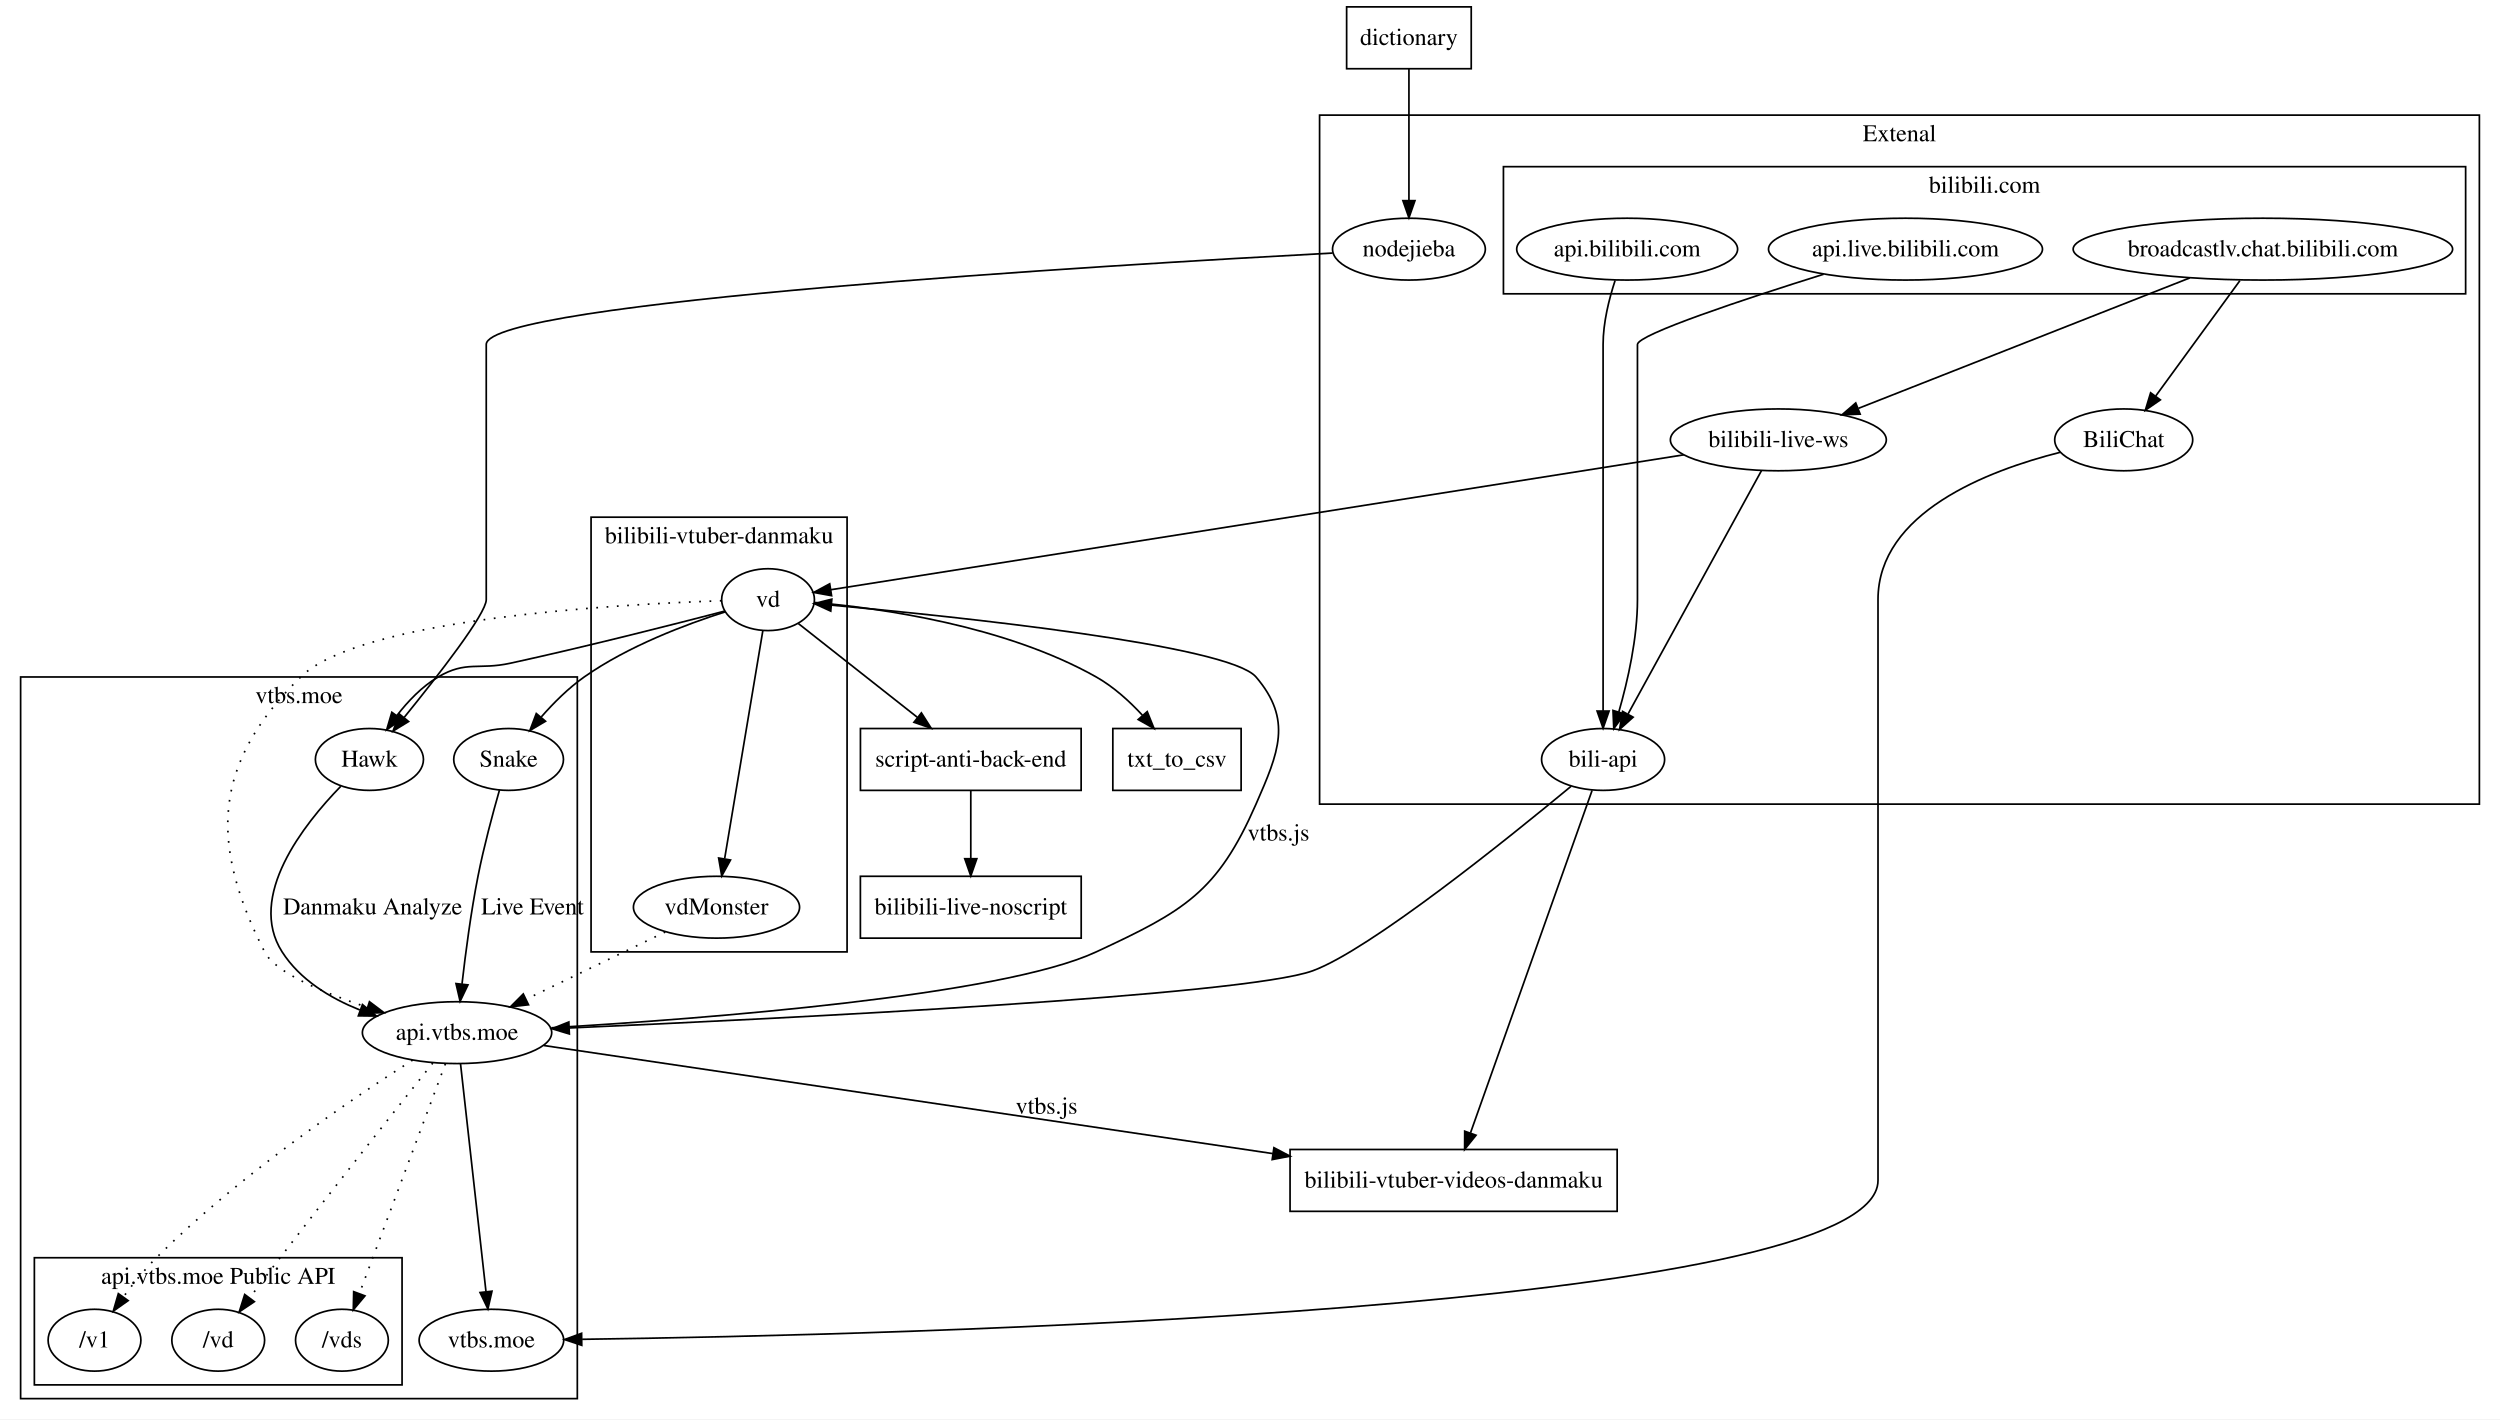
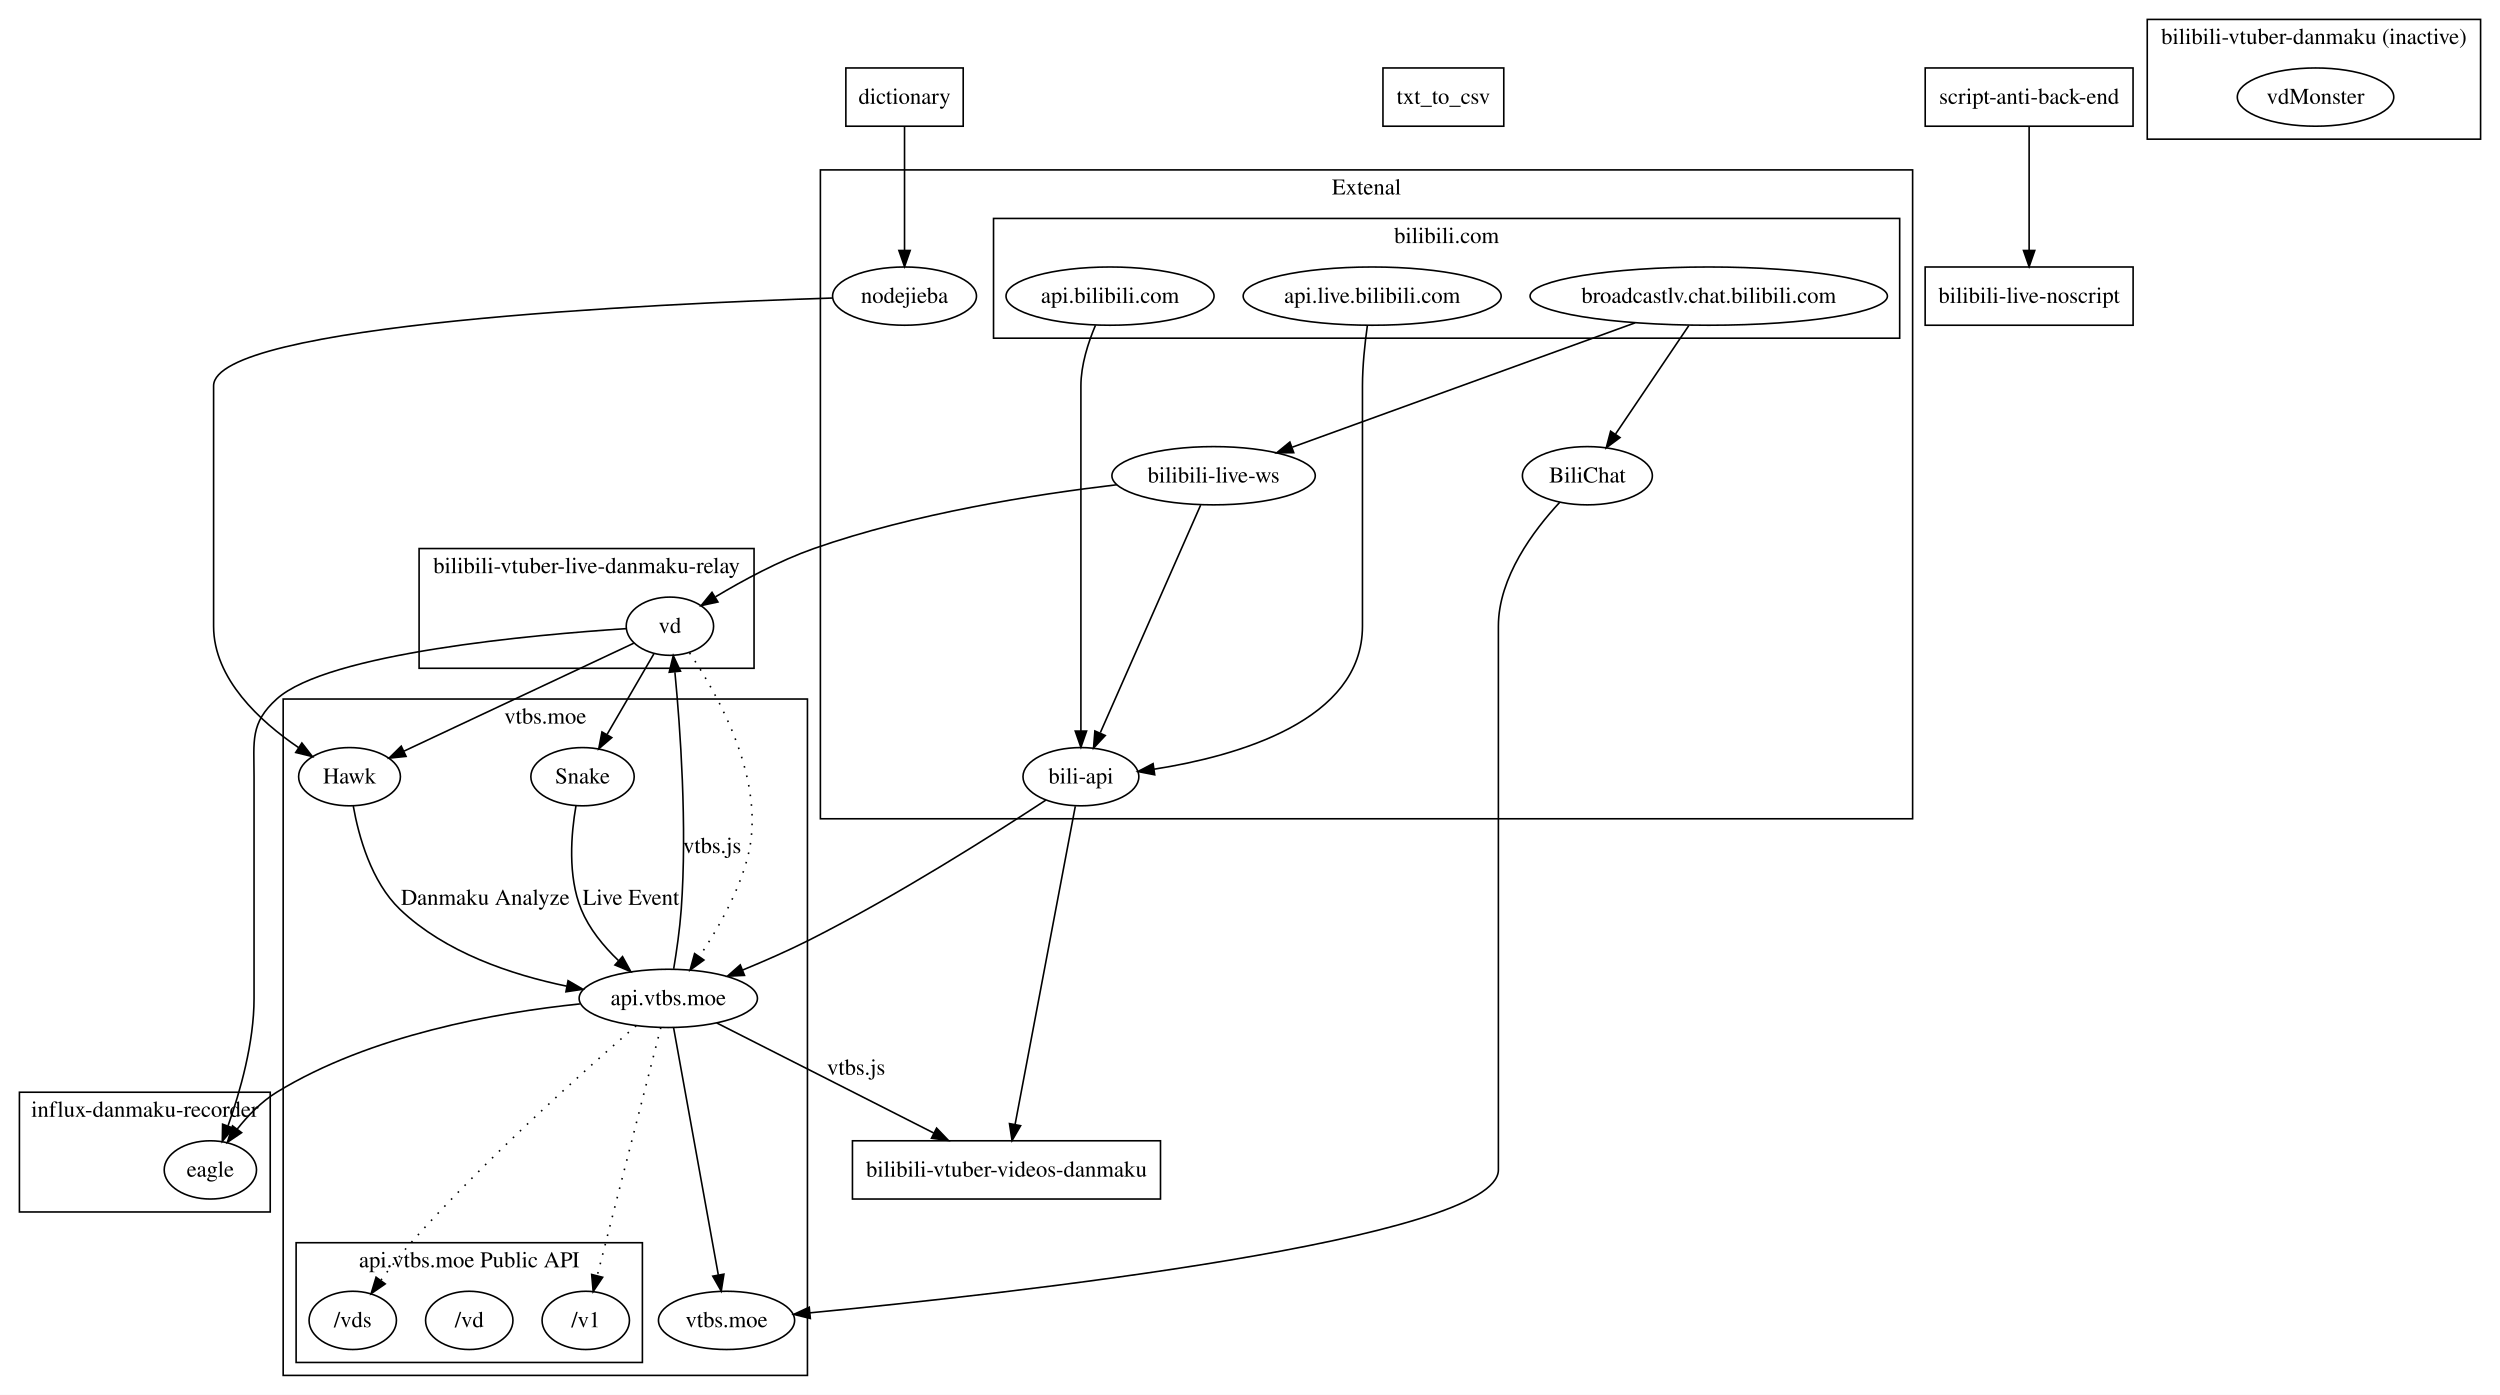
- <svg xmlns="http://www.w3.org/2000/svg" width="1455pt" height="826pt" viewBox="0.00 0.00 1455.00 826.00">
-   <g id="graph0" class="graph" transform="scale(1 1) rotate(0) translate(4 822)">
-     <polygon fill="#ffffff" stroke="transparent" points="-4,4 -4,-822 1451,-822 1451,4 -4,4" />
+ <svg xmlns="http://www.w3.org/2000/svg" width="1545pt" height="862pt" viewBox="0.00 0.00 1545.00 862.00">
+   <g id="graph0" class="graph" transform="scale(1 1) rotate(0) translate(4 858)">
+     <polygon fill="#ffffff" stroke="transparent" points="-4,4 -4,-858 1541,-858 1541,4 -4,4" />
    <g id="clust1" class="cluster">
-       <polygon fill="none" stroke="#000000" points="764,-354 764,-755 1439,-755 1439,-354 764,-354" />
-       <text text-anchor="middle" x="1101.5" y="-739.8" font-family="Times,serif" font-size="14.00" fill="#000000">Extenal</text>
+       <polygon fill="none" stroke="#000000" points="503,-352 503,-753 1178,-753 1178,-352 503,-352" />
+       <text text-anchor="middle" x="840.5" y="-737.8" font-family="Times,serif" font-size="14.00" fill="#000000">Extenal</text>
    </g>
    <g id="clust2" class="cluster">
-       <polygon fill="none" stroke="#000000" points="871,-651 871,-725 1431,-725 1431,-651 871,-651" />
-       <text text-anchor="middle" x="1151" y="-709.8" font-family="Times,serif" font-size="14.00" fill="#000000">bilibili.com</text>
+       <polygon fill="none" stroke="#000000" points="610,-649 610,-723 1170,-723 1170,-649 610,-649" />
+       <text text-anchor="middle" x="890" y="-707.8" font-family="Times,serif" font-size="14.00" fill="#000000">bilibili.com</text>
    </g>
    <g id="clust3" class="cluster">
-       <polygon fill="none" stroke="#000000" points="8,-8 8,-428 332,-428 332,-8 8,-8" />
-       <text text-anchor="middle" x="170" y="-412.8" font-family="Times,serif" font-size="14.00" fill="#000000">vtbs.moe</text>
+       <polygon fill="none" stroke="#000000" points="171,-8 171,-426 495,-426 495,-8 171,-8" />
+       <text text-anchor="middle" x="333" y="-410.8" font-family="Times,serif" font-size="14.00" fill="#000000">vtbs.moe</text>
    </g>
    <g id="clust4" class="cluster">
-       <polygon fill="none" stroke="#000000" points="16,-16 16,-90 230,-90 230,-16 16,-16" />
-       <text text-anchor="middle" x="123" y="-74.8" font-family="Times,serif" font-size="14.00" fill="#000000">api.vtbs.moe Public API</text>
+       <polygon fill="none" stroke="#000000" points="179,-16 179,-90 393,-90 393,-16 179,-16" />
+       <text text-anchor="middle" x="286" y="-74.8" font-family="Times,serif" font-size="14.00" fill="#000000">api.vtbs.moe Public API</text>
    </g>
    <g id="clust5" class="cluster">
-       <polygon fill="none" stroke="#000000" points="340,-268 340,-521 489,-521 489,-268 340,-268" />
-       <text text-anchor="middle" x="414.5" y="-505.8" font-family="Times,serif" font-size="14.00" fill="#000000">bilibili-vtuber-danmaku</text>
+       <polygon fill="none" stroke="#000000" points="1323,-772 1323,-846 1529,-846 1529,-772 1323,-772" />
+       <text text-anchor="middle" x="1426" y="-830.8" font-family="Times,serif" font-size="14.00" fill="#000000">bilibili-vtuber-danmaku (inactive)</text>
+     </g>
+     <g id="clust6" class="cluster">
+       <polygon fill="none" stroke="#000000" points="255,-445 255,-519 462,-519 462,-445 255,-445" />
+       <text text-anchor="middle" x="358.5" y="-503.8" font-family="Times,serif" font-size="14.00" fill="#000000">bilibili-vtuber-live-danmaku-relay</text>
+     </g>
+     <g id="clust7" class="cluster">
+       <polygon fill="none" stroke="#000000" points="8,-109 8,-183 163,-183 163,-109 8,-109" />
+       <text text-anchor="middle" x="85.5" y="-167.8" font-family="Times,serif" font-size="14.00" fill="#000000">influx-danmaku-recorder</text>
    </g>
    <g id="node1" class="node">
-       <polygon fill="none" stroke="#000000" points="852.259,-818 779.741,-818 779.741,-782 852.259,-782 852.259,-818" />
-       <text text-anchor="middle" x="816" y="-795.8" font-family="Times,serif" font-size="14.00" fill="#000000">dictionary</text>
+       <polygon fill="none" stroke="#000000" points="591.259,-816 518.741,-816 518.741,-780 591.259,-780 591.259,-816" />
+       <text text-anchor="middle" x="555" y="-793.8" font-family="Times,serif" font-size="14.00" fill="#000000">dictionary</text>
    </g>
    <g id="node9" class="node">
-       <ellipse fill="none" stroke="#000000" cx="816" cy="-677" rx="44.466" ry="18" />
-       <text text-anchor="middle" x="816" y="-672.8" font-family="Times,serif" font-size="14.00" fill="#000000">nodejieba</text>
+       <ellipse fill="none" stroke="#000000" cx="555" cy="-675" rx="44.466" ry="18" />
+       <text text-anchor="middle" x="555" y="-670.8" font-family="Times,serif" font-size="14.00" fill="#000000">nodejieba</text>
+     </g>
+     <g id="edge17" class="edge">
+       <path fill="none" stroke="#000000" d="M555,-779.851C555,-759.684 555,-726.864 555,-703.313" />
+       <polygon fill="#000000" stroke="#000000" points="558.5,-703.223 555,-693.223 551.5,-703.224 558.5,-703.223" />
+     </g>
+     <g id="node2" class="node">
+       <polygon fill="none" stroke="#000000" points="925.332,-816 850.668,-816 850.668,-780 925.332,-780 925.332,-816" />
+       <text text-anchor="middle" x="888" y="-793.8" font-family="Times,serif" font-size="14.00" fill="#000000">txt_to_csv</text>
+     </g>
+     <g id="node3" class="node">
+       <polygon fill="none" stroke="#000000" points="1314.259,-693 1185.741,-693 1185.741,-657 1314.259,-657 1314.259,-693" />
+       <text text-anchor="middle" x="1250" y="-670.8" font-family="Times,serif" font-size="14.00" fill="#000000">bilibili-live-noscript</text>
+     </g>
+     <g id="node4" class="node">
+       <polygon fill="none" stroke="#000000" points="713.186,-153 522.814,-153 522.814,-117 713.186,-117 713.186,-153" />
+       <text text-anchor="middle" x="618" y="-130.8" font-family="Times,serif" font-size="14.00" fill="#000000">bilibili-vtuber-videos-danmaku</text>
+     </g>
+     <g id="node5" class="node">
+       <polygon fill="none" stroke="#000000" points="1314.225,-816 1185.775,-816 1185.775,-780 1314.225,-780 1314.225,-816" />
+       <text text-anchor="middle" x="1250" y="-793.8" font-family="Times,serif" font-size="14.00" fill="#000000">script-anti-back-end</text>
+     </g>
+     <g id="edge19" class="edge">
+       <path fill="none" stroke="#000000" d="M1250,-779.851C1250,-759.684 1250,-726.864 1250,-703.313" />
+       <polygon fill="#000000" stroke="#000000" points="1253.5,-703.223 1250,-693.223 1246.5,-703.224 1253.5,-703.223" />
+     </g>
+     <g id="node6" class="node">
+       <ellipse fill="none" stroke="#000000" cx="664" cy="-378" rx="35.797" ry="18" />
+       <text text-anchor="middle" x="664" y="-373.8" font-family="Times,serif" font-size="14.00" fill="#000000">bili-api</text>
+     </g>
+     <g id="edge12" class="edge">
+       <path fill="none" stroke="#000000" d="M660.543,-359.736C652.564,-317.59 632.824,-213.311 623.303,-163.016" />
+       <polygon fill="#000000" stroke="#000000" points="626.734,-162.319 621.435,-153.145 619.856,-163.621 626.734,-162.319" />
+     </g>
+     <g id="node13" class="node">
+       <ellipse fill="none" stroke="#000000" cx="409" cy="-241" rx="55.101" ry="18" />
+       <text text-anchor="middle" x="409" y="-236.8" font-family="Times,serif" font-size="14.00" fill="#000000">api.vtbs.moe</text>
+     </g>
+     <g id="edge7" class="edge">
+       <path fill="none" stroke="#000000" d="M642.311,-363.525C610.861,-342.872 550.399,-304.415 496,-277 482.962,-270.429 468.431,-264.061 455.036,-258.554" />
+       <polygon fill="#000000" stroke="#000000" points="456.103,-255.21 445.521,-254.706 453.479,-261.7 456.103,-255.21" />
+     </g>
+     <g id="node7" class="node">
+       <ellipse fill="none" stroke="#000000" cx="746" cy="-564" rx="62.843" ry="18" />
+       <text text-anchor="middle" x="746" y="-559.8" font-family="Times,serif" font-size="14.00" fill="#000000">bilibili-live-ws</text>
+     </g>
+     <g id="edge6" class="edge">
+       <path fill="none" stroke="#000000" d="M737.988,-545.827C723.524,-513.017 692.979,-443.732 676.007,-405.236" />
+       <polygon fill="#000000" stroke="#000000" points="679.04,-403.439 671.804,-395.701 672.635,-406.263 679.04,-403.439" />
+     </g>
+     <g id="node21" class="node">
+       <ellipse fill="none" stroke="#000000" cx="410" cy="-471" rx="27" ry="18" />
+       <text text-anchor="middle" x="410" y="-466.8" font-family="Times,serif" font-size="14.00" fill="#000000">vd</text>
+     </g>
+     <g id="edge9" class="edge">
+       <path fill="none" stroke="#000000" d="M686.267,-558.436C635.387,-552.452 560.901,-540.716 499,-519 477.615,-511.498 455.166,-499.356 438.164,-489.161" />
+       <polygon fill="#000000" stroke="#000000" points="439.675,-485.982 429.32,-483.74 436.016,-491.95 439.675,-485.982" />
+     </g>
+     <g id="node8" class="node">
+       <ellipse fill="none" stroke="#000000" cx="977" cy="-564" rx="40.158" ry="18" />
+       <text text-anchor="middle" x="977" y="-559.8" font-family="Times,serif" font-size="14.00" fill="#000000">BiliChat</text>
+     </g>
+     <g id="node16" class="node">
+       <ellipse fill="none" stroke="#000000" cx="445" cy="-42" rx="42.072" ry="18" />
+       <text text-anchor="middle" x="445" y="-37.8" font-family="Times,serif" font-size="14.00" fill="#000000">vtbs.moe</text>
+     </g>
+     <g id="edge21" class="edge">
+       <path fill="none" stroke="#000000" d="M959.899,-547.561C943.754,-530.198 922,-501.2 922,-471 922,-471 922,-471 922,-135 922,-92.019 619.779,-58.538 496.462,-46.666" />
+       <polygon fill="#000000" stroke="#000000" points="496.783,-43.181 486.496,-45.717 496.119,-50.15 496.783,-43.181" />
+     </g>
+     <g id="node14" class="node">
+       <ellipse fill="none" stroke="#000000" cx="212" cy="-378" rx="31.455" ry="18" />
+       <text text-anchor="middle" x="212" y="-373.8" font-family="Times,serif" font-size="14.00" fill="#000000">Hawk</text>
+     </g>
+     <g id="edge18" class="edge">
+       <path fill="none" stroke="#000000" d="M510.512,-673.818C401.147,-670.324 128,-657.765 128,-619.5 128,-619.5 128,-619.5 128,-471 128,-438.446 156.695,-412.176 180.542,-395.966" />
+       <polygon fill="#000000" stroke="#000000" points="182.558,-398.83 189.047,-390.455 178.751,-392.956 182.558,-398.83" />
+     </g>
+     <g id="node10" class="node">
+       <ellipse fill="none" stroke="#000000" cx="682" cy="-675" rx="64.287" ry="18" />
+       <text text-anchor="middle" x="682" y="-670.8" font-family="Times,serif" font-size="14.00" fill="#000000">api.bilibili.com</text>
+     </g>
+     <g id="edge4" class="edge">
+       <path fill="none" stroke="#000000" d="M673,-656.974C668.5,-646.341 664,-632.466 664,-619.5 664,-619.5 664,-619.5 664,-471 664,-449.27 664,-424.684 664,-406.251" />
+       <polygon fill="#000000" stroke="#000000" points="667.5,-406.177 664,-396.177 660.5,-406.177 667.5,-406.177" />
+     </g>
+     <g id="node11" class="node">
+       <ellipse fill="none" stroke="#000000" cx="844" cy="-675" rx="79.731" ry="18" />
+       <text text-anchor="middle" x="844" y="-670.8" font-family="Times,serif" font-size="14.00" fill="#000000">api.live.bilibili.com</text>
+     </g>
+     <g id="edge5" class="edge">
+       <path fill="none" stroke="#000000" d="M841,-656.554C839.5,-645.78 838,-631.905 838,-619.5 838,-619.5 838,-619.5 838,-471 838,-412.557 760.704,-390.706 709.149,-382.631" />
+       <polygon fill="#000000" stroke="#000000" points="709.61,-379.161 699.212,-381.193 708.607,-386.089 709.61,-379.161" />
+     </g>
+     <g id="node12" class="node">
+       <ellipse fill="none" stroke="#000000" cx="1052" cy="-675" rx="110.436" ry="18" />
+       <text text-anchor="middle" x="1052" y="-670.8" font-family="Times,serif" font-size="14.00" fill="#000000">broadcastlv.chat.bilibili.com</text>
+     </g>
+     <g id="edge8" class="edge">
+       <path fill="none" stroke="#000000" d="M1006.519,-658.502C949.704,-637.893 852.89,-602.774 794.638,-581.643" />
+       <polygon fill="#000000" stroke="#000000" points="795.525,-578.242 784.93,-578.122 793.138,-584.822 795.525,-578.242" />
+     </g>
+     <g id="edge20" class="edge">
+       <path fill="none" stroke="#000000" d="M1039.615,-656.671C1027.293,-638.433 1008.274,-610.286 994.43,-589.796" />
+       <polygon fill="#000000" stroke="#000000" points="997.161,-587.586 988.662,-581.26 991.361,-591.505 997.161,-587.586" />
+     </g>
+     <g id="edge11" class="edge">
+       <path fill="none" stroke="#000000" d="M438.945,-225.813C474.024,-208.021 532.492,-178.368 573.028,-157.809" />
+       <polygon fill="#000000" stroke="#000000" points="574.82,-160.825 582.155,-153.18 571.654,-154.582 574.82,-160.825" />
+       <text text-anchor="middle" x="525.088" y="-193.8" font-family="Times,serif" font-size="14.00" fill="#000000">vtbs.js</text>
+     </g>
+     <g id="edge3" class="edge">
+       <path fill="none" stroke="#000000" d="M412.258,-222.989C418.548,-188.224 432.401,-111.644 439.914,-70.112" />
+       <polygon fill="#000000" stroke="#000000" points="443.387,-70.577 441.723,-60.114 436.499,-69.331 443.387,-70.577" />
+     </g>
+     <g id="node17" class="node">
+       <ellipse fill="none" stroke="#000000" cx="358" cy="-42" rx="27" ry="18" />
+       <text text-anchor="middle" x="358" y="-37.8" font-family="Times,serif" font-size="14.00" fill="#000000">/v1</text>
+     </g>
+     <g id="edge23" class="edge">
+       <path fill="none" stroke="#000000" stroke-dasharray="1,5" d="M404.384,-222.989C395.433,-188.062 375.665,-110.929 365.056,-69.534" />
+       <polygon fill="#000000" stroke="#000000" points="368.442,-68.645 362.569,-59.827 361.661,-70.383 368.442,-68.645" />
+     </g>
+     <g id="node19" class="node">
+       <ellipse fill="none" stroke="#000000" cx="214" cy="-42" rx="27" ry="18" />
+       <text text-anchor="middle" x="214" y="-37.8" font-family="Times,serif" font-size="14.00" fill="#000000">/vds</text>
+     </g>
+     <g id="edge24" class="edge">
+       <path fill="none" stroke="#000000" stroke-dasharray="1,5" d="M389.141,-224.082C358.002,-197.138 296.447,-142.178 250,-90 243.628,-82.842 237.187,-74.629 231.548,-67.045" />
+       <polygon fill="#000000" stroke="#000000" points="234.066,-64.556 225.351,-58.531 228.406,-68.675 234.066,-64.556" />
+     </g>
+     <g id="edge10" class="edge">
+       <path fill="none" stroke="#000000" d="M412.332,-259.261C414.109,-269.931 416.109,-283.681 417,-296 420.732,-347.584 416.414,-407.875 413.097,-442.532" />
+       <polygon fill="#000000" stroke="#000000" points="409.578,-442.541 412.066,-452.839 416.544,-443.237 409.578,-442.541" />
+       <text text-anchor="middle" x="436.088" y="-330.8" font-family="Times,serif" font-size="14.00" fill="#000000">vtbs.js</text>
+     </g>
+     <g id="node22" class="node">
+       <ellipse fill="none" stroke="#000000" cx="126" cy="-135" rx="28.524" ry="18" />
+       <text text-anchor="middle" x="126" y="-130.8" font-family="Times,serif" font-size="14.00" fill="#000000">eagle</text>
    </g>
    <g id="edge16" class="edge">
-       <path fill="none" stroke="#000000" d="M816,-781.851C816,-761.684 816,-728.864 816,-705.313" />
-       <polygon fill="#000000" stroke="#000000" points="819.5,-705.223 816,-695.223 812.5,-705.224 819.5,-705.223" />
-     </g>
-     <g id="node2" class="node">
-       <polygon fill="none" stroke="#000000" points="718.332,-398 643.668,-398 643.668,-362 718.332,-362 718.332,-398" />
-       <text text-anchor="middle" x="681" y="-375.8" font-family="Times,serif" font-size="14.00" fill="#000000">txt_to_csv</text>
-     </g>
-     <g id="node3" class="node">
-       <polygon fill="none" stroke="#000000" points="625.259,-312 496.741,-312 496.741,-276 625.259,-276 625.259,-312" />
-       <text text-anchor="middle" x="561" y="-289.8" font-family="Times,serif" font-size="14.00" fill="#000000">bilibili-live-noscript</text>
-     </g>
-     <g id="node4" class="node">
-       <polygon fill="none" stroke="#000000" points="937.186,-153 746.814,-153 746.814,-117 937.186,-117 937.186,-153" />
-       <text text-anchor="middle" x="842" y="-130.8" font-family="Times,serif" font-size="14.00" fill="#000000">bilibili-vtuber-videos-danmaku</text>
-     </g>
-     <g id="node5" class="node">
-       <polygon fill="none" stroke="#000000" points="625.225,-398 496.775,-398 496.775,-362 625.225,-362 625.225,-398" />
-       <text text-anchor="middle" x="561" y="-375.8" font-family="Times,serif" font-size="14.00" fill="#000000">script-anti-back-end</text>
-     </g>
-     <g id="edge20" class="edge">
-       <path fill="none" stroke="#000000" d="M561,-361.762C561,-350.36 561,-335.434 561,-322.494" />
-       <polygon fill="#000000" stroke="#000000" points="564.5,-322.212 561,-312.212 557.5,-322.212 564.5,-322.212" />
-     </g>
-     <g id="node6" class="node">
-       <ellipse fill="none" stroke="#000000" cx="929" cy="-380" rx="35.797" ry="18" />
-       <text text-anchor="middle" x="929" y="-375.8" font-family="Times,serif" font-size="14.00" fill="#000000">bili-api</text>
-     </g>
-     <g id="edge12" class="edge">
-       <path fill="none" stroke="#000000" d="M922.603,-361.985C907.551,-319.597 869.813,-213.324 851.829,-162.678" />
-       <polygon fill="#000000" stroke="#000000" points="855.051,-161.294 848.407,-153.042 848.455,-163.637 855.051,-161.294" />
-     </g>
-     <g id="node13" class="node">
-       <ellipse fill="none" stroke="#000000" cx="262" cy="-221" rx="55.101" ry="18" />
-       <text text-anchor="middle" x="262" y="-216.8" font-family="Times,serif" font-size="14.00" fill="#000000">api.vtbs.moe</text>
-     </g>
-     <g id="edge7" class="edge">
-       <path fill="none" stroke="#000000" d="M910.446,-364.447C873.892,-334.159 793.228,-269.154 760,-257 720.409,-242.518 453.427,-229.258 327.499,-223.725" />
-       <polygon fill="#000000" stroke="#000000" points="327.364,-220.216 317.221,-223.277 327.059,-227.209 327.364,-220.216" />
-     </g>
-     <g id="node7" class="node">
-       <ellipse fill="none" stroke="#000000" cx="1031" cy="-566" rx="62.843" ry="18" />
-       <text text-anchor="middle" x="1031" y="-561.8" font-family="Times,serif" font-size="14.00" fill="#000000">bilibili-live-ws</text>
-     </g>
-     <g id="edge6" class="edge">
-       <path fill="none" stroke="#000000" d="M1021.22,-548.165C1003.201,-515.307 964.677,-445.058 943.569,-406.568" />
-       <polygon fill="#000000" stroke="#000000" points="946.479,-404.594 938.602,-397.509 940.341,-407.96 946.479,-404.594" />
+       <path fill="none" stroke="#000000" d="M354.369,-237.582C302.757,-232.216 224.842,-218.428 167,-183 157.607,-177.247 149.271,-168.613 142.608,-160.248" />
+       <polygon fill="#000000" stroke="#000000" points="145.309,-158.014 136.527,-152.088 139.696,-162.197 145.309,-158.014" />
+     </g>
+     <g id="edge2" class="edge">
+       <path fill="none" stroke="#000000" d="M214.321,-359.855C217.616,-341.37 225.375,-313.067 243.196,-296 271.007,-269.367 312.015,-255.623 346.29,-248.534" />
+       <polygon fill="#000000" stroke="#000000" points="347.065,-251.95 356.224,-246.624 345.743,-245.076 347.065,-251.95" />
+       <text text-anchor="middle" x="295.902" y="-298.8" font-family="Times,serif" font-size="14.00" fill="#000000">Danmaku Analyze</text>
+     </g>
+     <g id="node15" class="node">
+       <ellipse fill="none" stroke="#000000" cx="356" cy="-378" rx="31.939" ry="18" />
+       <text text-anchor="middle" x="356" y="-373.8" font-family="Times,serif" font-size="14.00" fill="#000000">Snake</text>
+     </g>
+     <g id="edge1" class="edge">
+       <path fill="none" stroke="#000000" d="M351.943,-359.981C348.966,-342.849 346.749,-316.697 355.19,-296 360.076,-284.017 368.97,-273.227 378.139,-264.443" />
+       <polygon fill="#000000" stroke="#000000" points="380.714,-266.836 385.823,-257.555 376.041,-261.624 380.714,-266.836" />
+       <text text-anchor="middle" x="385.905" y="-298.8" font-family="Times,serif" font-size="14.00" fill="#000000">Live Event</text>
+     </g>
+     <g id="node18" class="node">
+       <ellipse fill="none" stroke="#000000" cx="286" cy="-42" rx="27" ry="18" />
+       <text text-anchor="middle" x="286" y="-37.8" font-family="Times,serif" font-size="14.00" fill="#000000">/vd</text>
    </g>
    <g id="node20" class="node">
-       <ellipse fill="none" stroke="#000000" cx="443" cy="-473" rx="27" ry="18" />
-       <text text-anchor="middle" x="443" y="-468.8" font-family="Times,serif" font-size="14.00" fill="#000000">vd</text>
-     </g>
-     <g id="edge9" class="edge">
-       <path fill="none" stroke="#000000" d="M975.947,-557.293C857.104,-538.496 579.223,-494.546 479.464,-478.767" />
-       <polygon fill="#000000" stroke="#000000" points="479.981,-475.306 469.557,-477.2 478.887,-482.22 479.981,-475.306" />
-     </g>
-     <g id="node8" class="node">
-       <ellipse fill="none" stroke="#000000" cx="1232" cy="-566" rx="40.158" ry="18" />
-       <text text-anchor="middle" x="1232" y="-561.8" font-family="Times,serif" font-size="14.00" fill="#000000">BiliChat</text>
-     </g>
-     <g id="node16" class="node">
-       <ellipse fill="none" stroke="#000000" cx="282" cy="-42" rx="42.072" ry="18" />
-       <text text-anchor="middle" x="282" y="-37.8" font-family="Times,serif" font-size="14.00" fill="#000000">vtbs.moe</text>
+       <ellipse fill="none" stroke="#000000" cx="1427" cy="-798" rx="48.351" ry="18" />
+       <text text-anchor="middle" x="1427" y="-793.8" font-family="Times,serif" font-size="14.00" fill="#000000">vdMonster</text>
    </g>
    <g id="edge22" class="edge">
-       <path fill="none" stroke="#000000" d="M1195.174,-558.799C1152.804,-548.124 1089,-523.641 1089,-473 1089,-473 1089,-473 1089,-135 1089,-58.818 514.109,-44.984 334.773,-42.522" />
-       <polygon fill="#000000" stroke="#000000" points="334.579,-39.019 324.534,-42.388 334.488,-46.018 334.579,-39.019" />
-     </g>
-     <g id="node14" class="node">
-       <ellipse fill="none" stroke="#000000" cx="211" cy="-380" rx="31.455" ry="18" />
-       <text text-anchor="middle" x="211" y="-375.8" font-family="Times,serif" font-size="14.00" fill="#000000">Hawk</text>
-     </g>
-     <g id="edge17" class="edge">
-       <path fill="none" stroke="#000000" d="M771.598,-674.725C642.94,-667.842 279,-646.191 279,-621.5 279,-621.5 279,-621.5 279,-473 279,-464.824 251.257,-429.15 231.212,-404.442" />
-       <polygon fill="#000000" stroke="#000000" points="233.796,-402.072 224.761,-396.539 228.373,-406.499 233.796,-402.072" />
-     </g>
-     <g id="node10" class="node">
-       <ellipse fill="none" stroke="#000000" cx="943" cy="-677" rx="64.287" ry="18" />
-       <text text-anchor="middle" x="943" y="-672.8" font-family="Times,serif" font-size="14.00" fill="#000000">api.bilibili.com</text>
-     </g>
-     <g id="edge4" class="edge">
-       <path fill="none" stroke="#000000" d="M936,-658.79C932.5,-648.095 929,-634.22 929,-621.5 929,-621.5 929,-621.5 929,-473 929,-451.27 929,-426.684 929,-408.251" />
-       <polygon fill="#000000" stroke="#000000" points="932.5,-408.177 929,-398.177 925.5,-408.177 932.5,-408.177" />
-     </g>
-     <g id="node11" class="node">
-       <ellipse fill="none" stroke="#000000" cx="1105" cy="-677" rx="79.731" ry="18" />
-       <text text-anchor="middle" x="1105" y="-672.8" font-family="Times,serif" font-size="14.00" fill="#000000">api.live.bilibili.com</text>
-     </g>
-     <g id="edge5" class="edge">
-       <path fill="none" stroke="#000000" d="M1057.347,-662.401C1011.471,-648 949,-627.321 949,-621.5 949,-621.5 949,-621.5 949,-473 949,-450.669 943.42,-425.983 938.155,-407.659" />
-       <polygon fill="#000000" stroke="#000000" points="941.459,-406.493 935.218,-397.931 934.758,-408.516 941.459,-406.493" />
-     </g>
-     <g id="node12" class="node">
-       <ellipse fill="none" stroke="#000000" cx="1313" cy="-677" rx="110.436" ry="18" />
-       <text text-anchor="middle" x="1313" y="-672.8" font-family="Times,serif" font-size="14.00" fill="#000000">broadcastlv.chat.bilibili.com</text>
-     </g>
-     <g id="edge8" class="edge">
-       <path fill="none" stroke="#000000" d="M1270.476,-660.262C1218.62,-639.85 1131.269,-605.468 1077.621,-584.351" />
-       <polygon fill="#000000" stroke="#000000" points="1078.6,-580.975 1068.013,-580.569 1076.036,-587.488 1078.6,-580.975" />
-     </g>
-     <g id="edge21" class="edge">
-       <path fill="none" stroke="#000000" d="M1299.624,-658.671C1286.257,-640.352 1265.592,-612.033 1250.623,-591.521" />
-       <polygon fill="#000000" stroke="#000000" points="1253.317,-589.275 1244.595,-583.26 1247.663,-593.401 1253.317,-589.275" />
-     </g>
-     <g id="edge11" class="edge">
-       <path fill="none" stroke="#000000" d="M312.457,-213.518C406.711,-199.543 611.308,-169.206 736.791,-150.6" />
-       <polygon fill="#000000" stroke="#000000" points="737.429,-154.044 746.808,-149.115 736.403,-147.119 737.429,-154.044" />
-       <text text-anchor="middle" x="605.088" y="-173.8" font-family="Times,serif" font-size="14.00" fill="#000000">vtbs.js</text>
-     </g>
-     <g id="edge3" class="edge">
-       <path fill="none" stroke="#000000" d="M264.028,-202.851C267.517,-171.626 274.68,-107.518 278.832,-70.356" />
-       <polygon fill="#000000" stroke="#000000" points="282.335,-70.523 279.967,-60.197 275.378,-69.746 282.335,-70.523" />
-     </g>
-     <g id="node17" class="node">
-       <ellipse fill="none" stroke="#000000" cx="51" cy="-42" rx="27" ry="18" />
-       <text text-anchor="middle" x="51" y="-37.8" font-family="Times,serif" font-size="14.00" fill="#000000">/v1</text>
-     </g>
-     <g id="edge25" class="edge">
-       <path fill="none" stroke="#000000" stroke-dasharray="1,5" d="M236.169,-205.032C200.357,-182.177 134.655,-137.612 87,-90 80.221,-83.227 73.664,-75.122 68.046,-67.519" />
-       <polygon fill="#000000" stroke="#000000" points="70.58,-65.043 61.926,-58.932 64.88,-69.107 70.58,-65.043" />
-     </g>
-     <g id="node18" class="node">
-       <ellipse fill="none" stroke="#000000" cx="123" cy="-42" rx="27" ry="18" />
-       <text text-anchor="middle" x="123" y="-37.8" font-family="Times,serif" font-size="14.00" fill="#000000">/vd</text>
-     </g>
-     <g id="edge26" class="edge">
-       <path fill="none" stroke="#000000" stroke-dasharray="1,5" d="M247.877,-203.302C227.91,-178.222 190.366,-130.843 159,-90 153.254,-82.518 147.068,-74.323 141.473,-66.855" />
-       <polygon fill="#000000" stroke="#000000" points="144.027,-64.425 135.237,-58.509 138.419,-68.615 144.027,-64.425" />
-     </g>
-     <g id="node19" class="node">
-       <ellipse fill="none" stroke="#000000" cx="195" cy="-42" rx="27" ry="18" />
-       <text text-anchor="middle" x="195" y="-37.8" font-family="Times,serif" font-size="14.00" fill="#000000">/vds</text>
-     </g>
-     <g id="edge27" class="edge">
-       <path fill="none" stroke="#000000" stroke-dasharray="1,5" d="M255.207,-202.851C243.408,-171.329 219.067,-106.298 205.22,-69.305" />
-       <polygon fill="#000000" stroke="#000000" points="208.396,-67.804 201.612,-59.666 201.84,-70.258 208.396,-67.804" />
-     </g>
-     <g id="edge10" class="edge">
-       <path fill="none" stroke="#000000" d="M316.841,-223.822C406.228,-229.101 578.902,-242.33 634,-268 685.031,-291.775 704.444,-302.419 727,-354 740.177,-384.134 748.359,-402.99 727,-428 711.125,-446.588 553.292,-463.075 480.02,-469.795" />
-       <polygon fill="#000000" stroke="#000000" points="479.494,-466.328 469.85,-470.714 480.125,-473.299 479.494,-466.328" />
-       <text text-anchor="middle" x="740.088" y="-332.8" font-family="Times,serif" font-size="14.00" fill="#000000">vtbs.js</text>
-     </g>
-     <g id="edge2" class="edge">
-       <path fill="none" stroke="#000000" d="M194.386,-364.435C172.644,-342.125 139.6,-300.194 160.196,-268 170.508,-251.881 187.911,-241.211 205.438,-234.182" />
-       <polygon fill="#000000" stroke="#000000" points="206.95,-237.356 215.144,-230.64 204.55,-230.78 206.95,-237.356" />
-       <text text-anchor="middle" x="212.902" y="-289.8" font-family="Times,serif" font-size="14.00" fill="#000000">Danmaku Analyze</text>
-     </g>
-     <g id="node15" class="node">
-       <ellipse fill="none" stroke="#000000" cx="292" cy="-380" rx="31.939" ry="18" />
-       <text text-anchor="middle" x="292" y="-375.8" font-family="Times,serif" font-size="14.00" fill="#000000">Snake</text>
-     </g>
-     <g id="edge1" class="edge">
-       <path fill="none" stroke="#000000" d="M286.708,-362.242C282.799,-348.602 277.589,-329.241 274.19,-312 270.085,-291.181 266.953,-267.406 264.892,-249.38" />
-       <polygon fill="#000000" stroke="#000000" points="268.349,-248.794 263.776,-239.237 261.391,-249.56 268.349,-248.794" />
-       <text text-anchor="middle" x="305.905" y="-289.8" font-family="Times,serif" font-size="14.00" fill="#000000">Live Event</text>
-     </g>
-     <g id="edge18" class="edge">
-       <path fill="none" stroke="#000000" d="M470.029,-471.368C508.669,-468.026 580.888,-457.964 634,-428 644.007,-422.354 653.273,-413.945 660.885,-405.736" />
-       <polygon fill="#000000" stroke="#000000" points="663.687,-407.85 667.648,-398.023 658.423,-403.235 663.687,-407.85" />
-     </g>
-     <g id="edge19" class="edge">
-       <path fill="none" stroke="#000000" d="M460.666,-459.077C478.909,-444.699 507.748,-421.97 529.835,-404.562" />
-       <polygon fill="#000000" stroke="#000000" points="532.246,-407.119 537.933,-398.18 527.913,-401.621 532.246,-407.119" />
-     </g>
-     <g id="edge23" class="edge">
-       <path fill="none" stroke="#000000" stroke-dasharray="1,5" d="M415.937,-472.351C354.143,-470.288 205.356,-461.84 171,-428 119.903,-377.671 117.581,-331.976 150,-268 156.048,-256.064 183.627,-244.411 209.901,-235.694" />
-       <polygon fill="#000000" stroke="#000000" points="211.027,-239.009 219.48,-232.621 208.889,-232.344 211.027,-239.009" />
+       <path fill="none" stroke="#000000" stroke-dasharray="1,5" d="M422.155,-454.489C440.079,-428.092 470.223,-374.609 458,-328 452.212,-305.929 439.422,-283.555 428.361,-267.024" />
+       <polygon fill="#000000" stroke="#000000" points="431.017,-264.712 422.449,-258.48 425.261,-268.695 431.017,-264.712" />
+     </g>
+     <g id="edge13" class="edge">
+       <path fill="none" stroke="#000000" d="M387.672,-460.512C353.029,-444.241 286.111,-412.81 245.609,-393.786" />
+       <polygon fill="#000000" stroke="#000000" points="246.947,-390.548 236.407,-389.464 243.971,-396.884 246.947,-390.548" />
    </g>
    <g id="edge14" class="edge">
-       <path fill="none" stroke="#000000" d="M417.883,-466.367C388.168,-458.622 337.155,-445.644 293,-436 274.435,-431.945 267.375,-437.641 251,-428 241.606,-422.469 233.423,-413.883 226.948,-405.493" />
-       <polygon fill="#000000" stroke="#000000" points="229.734,-403.373 221.06,-397.289 224.047,-407.454 229.734,-403.373" />
+       <path fill="none" stroke="#000000" d="M400.096,-453.942C392.002,-440.003 380.426,-420.067 371.166,-404.118" />
+       <polygon fill="#000000" stroke="#000000" points="374.073,-402.155 366.024,-395.264 368.019,-405.67 374.073,-402.155" />
    </g>
    <g id="edge15" class="edge">
-       <path fill="none" stroke="#000000" d="M418.103,-465.911C395.378,-458.686 361.54,-445.983 336,-428 326.849,-421.557 318.196,-412.918 311.023,-404.747" />
-       <polygon fill="#000000" stroke="#000000" points="313.49,-402.24 304.381,-396.829 308.127,-406.739 313.49,-402.24" />
-     </g>
-     <g id="node21" class="node">
-       <ellipse fill="none" stroke="#000000" cx="413" cy="-294" rx="48.351" ry="18" />
-       <text text-anchor="middle" x="413" y="-289.8" font-family="Times,serif" font-size="14.00" fill="#000000">vdMonster</text>
-     </g>
-     <g id="edge13" class="edge">
-       <path fill="none" stroke="#000000" d="M439.958,-454.851C434.725,-423.626 423.981,-359.518 417.752,-322.356" />
-       <polygon fill="#000000" stroke="#000000" points="421.155,-321.481 416.05,-312.197 414.251,-322.638 421.155,-321.481" />
-     </g>
-     <g id="edge24" class="edge">
-       <path fill="none" stroke="#000000" stroke-dasharray="1,5" d="M383.167,-279.577C359.973,-268.365 327.568,-252.699 302.106,-240.389" />
-       <polygon fill="#000000" stroke="#000000" points="303.595,-237.221 293.068,-236.02 300.548,-243.524 303.595,-237.221" />
+       <path fill="none" stroke="#000000" d="M383.084,-469.504C326.641,-465.827 198.508,-454.486 167,-426 150.516,-411.097 153,-400.222 153,-378 153,-378 153,-378 153,-241 153,-213.583 144.412,-183.376 136.924,-162.247" />
+       <polygon fill="#000000" stroke="#000000" points="140.128,-160.821 133.378,-152.655 133.562,-163.249 140.128,-160.821" />
    </g>
  </g>
</svg>
